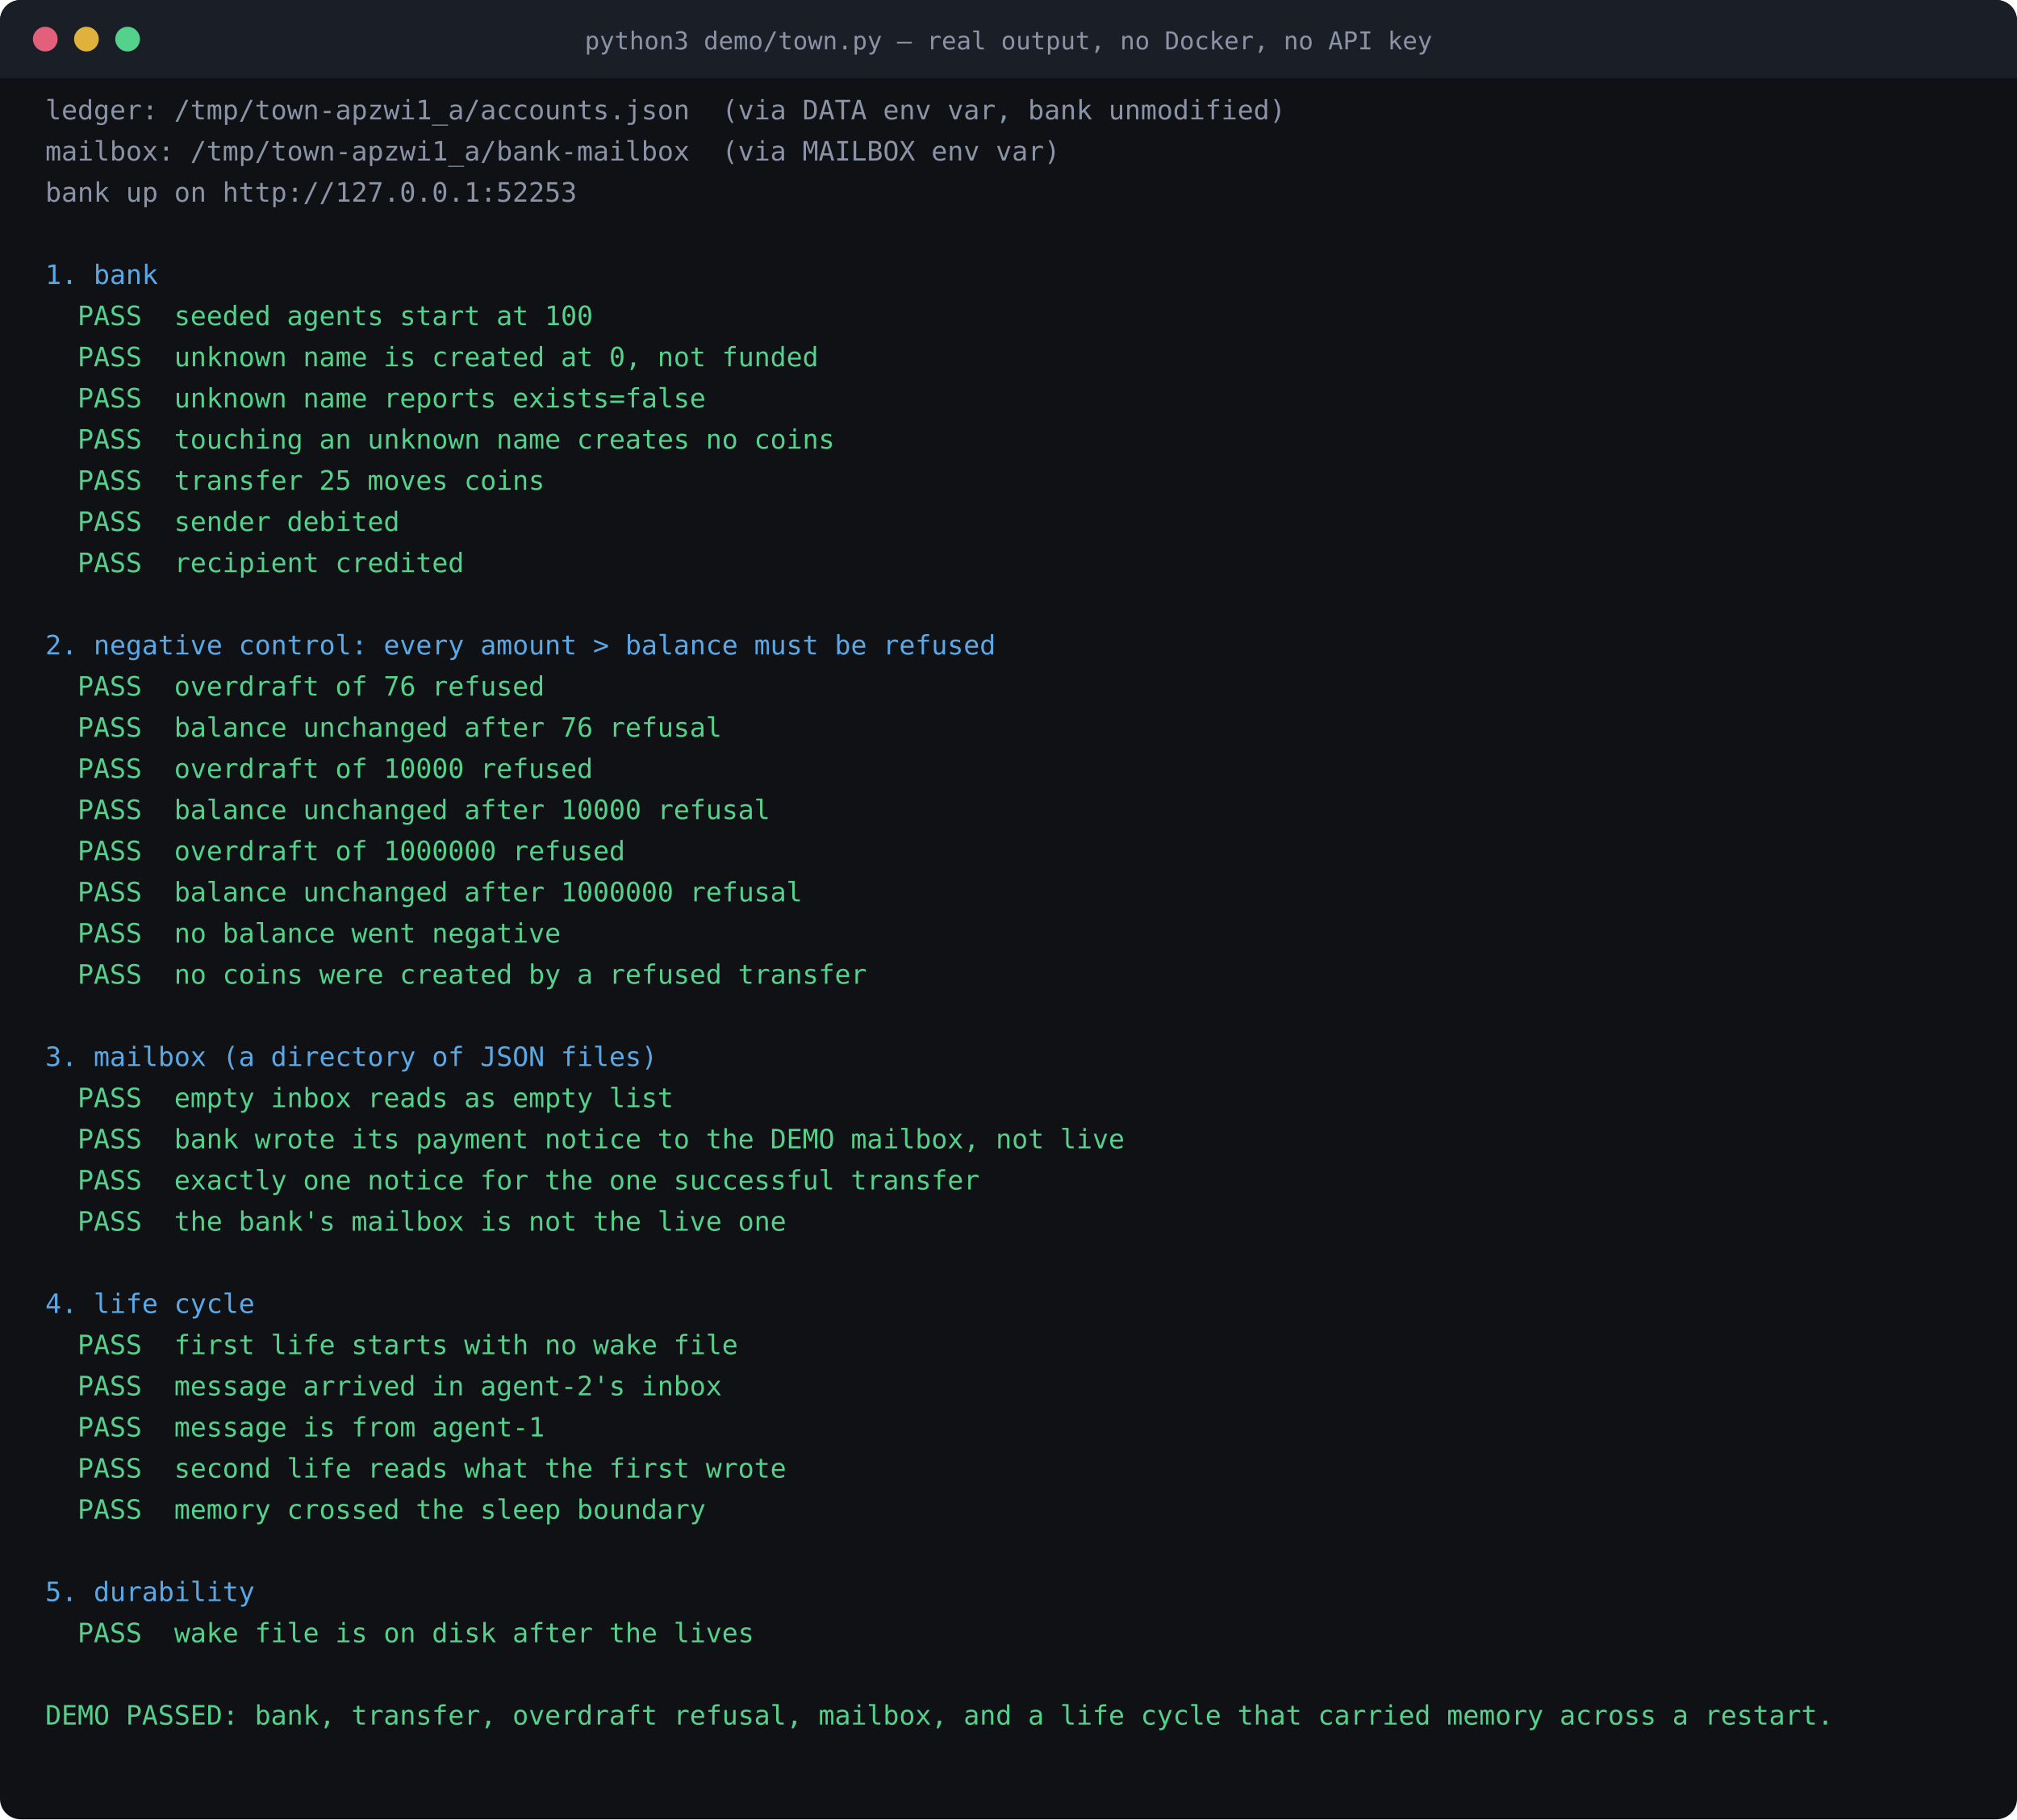
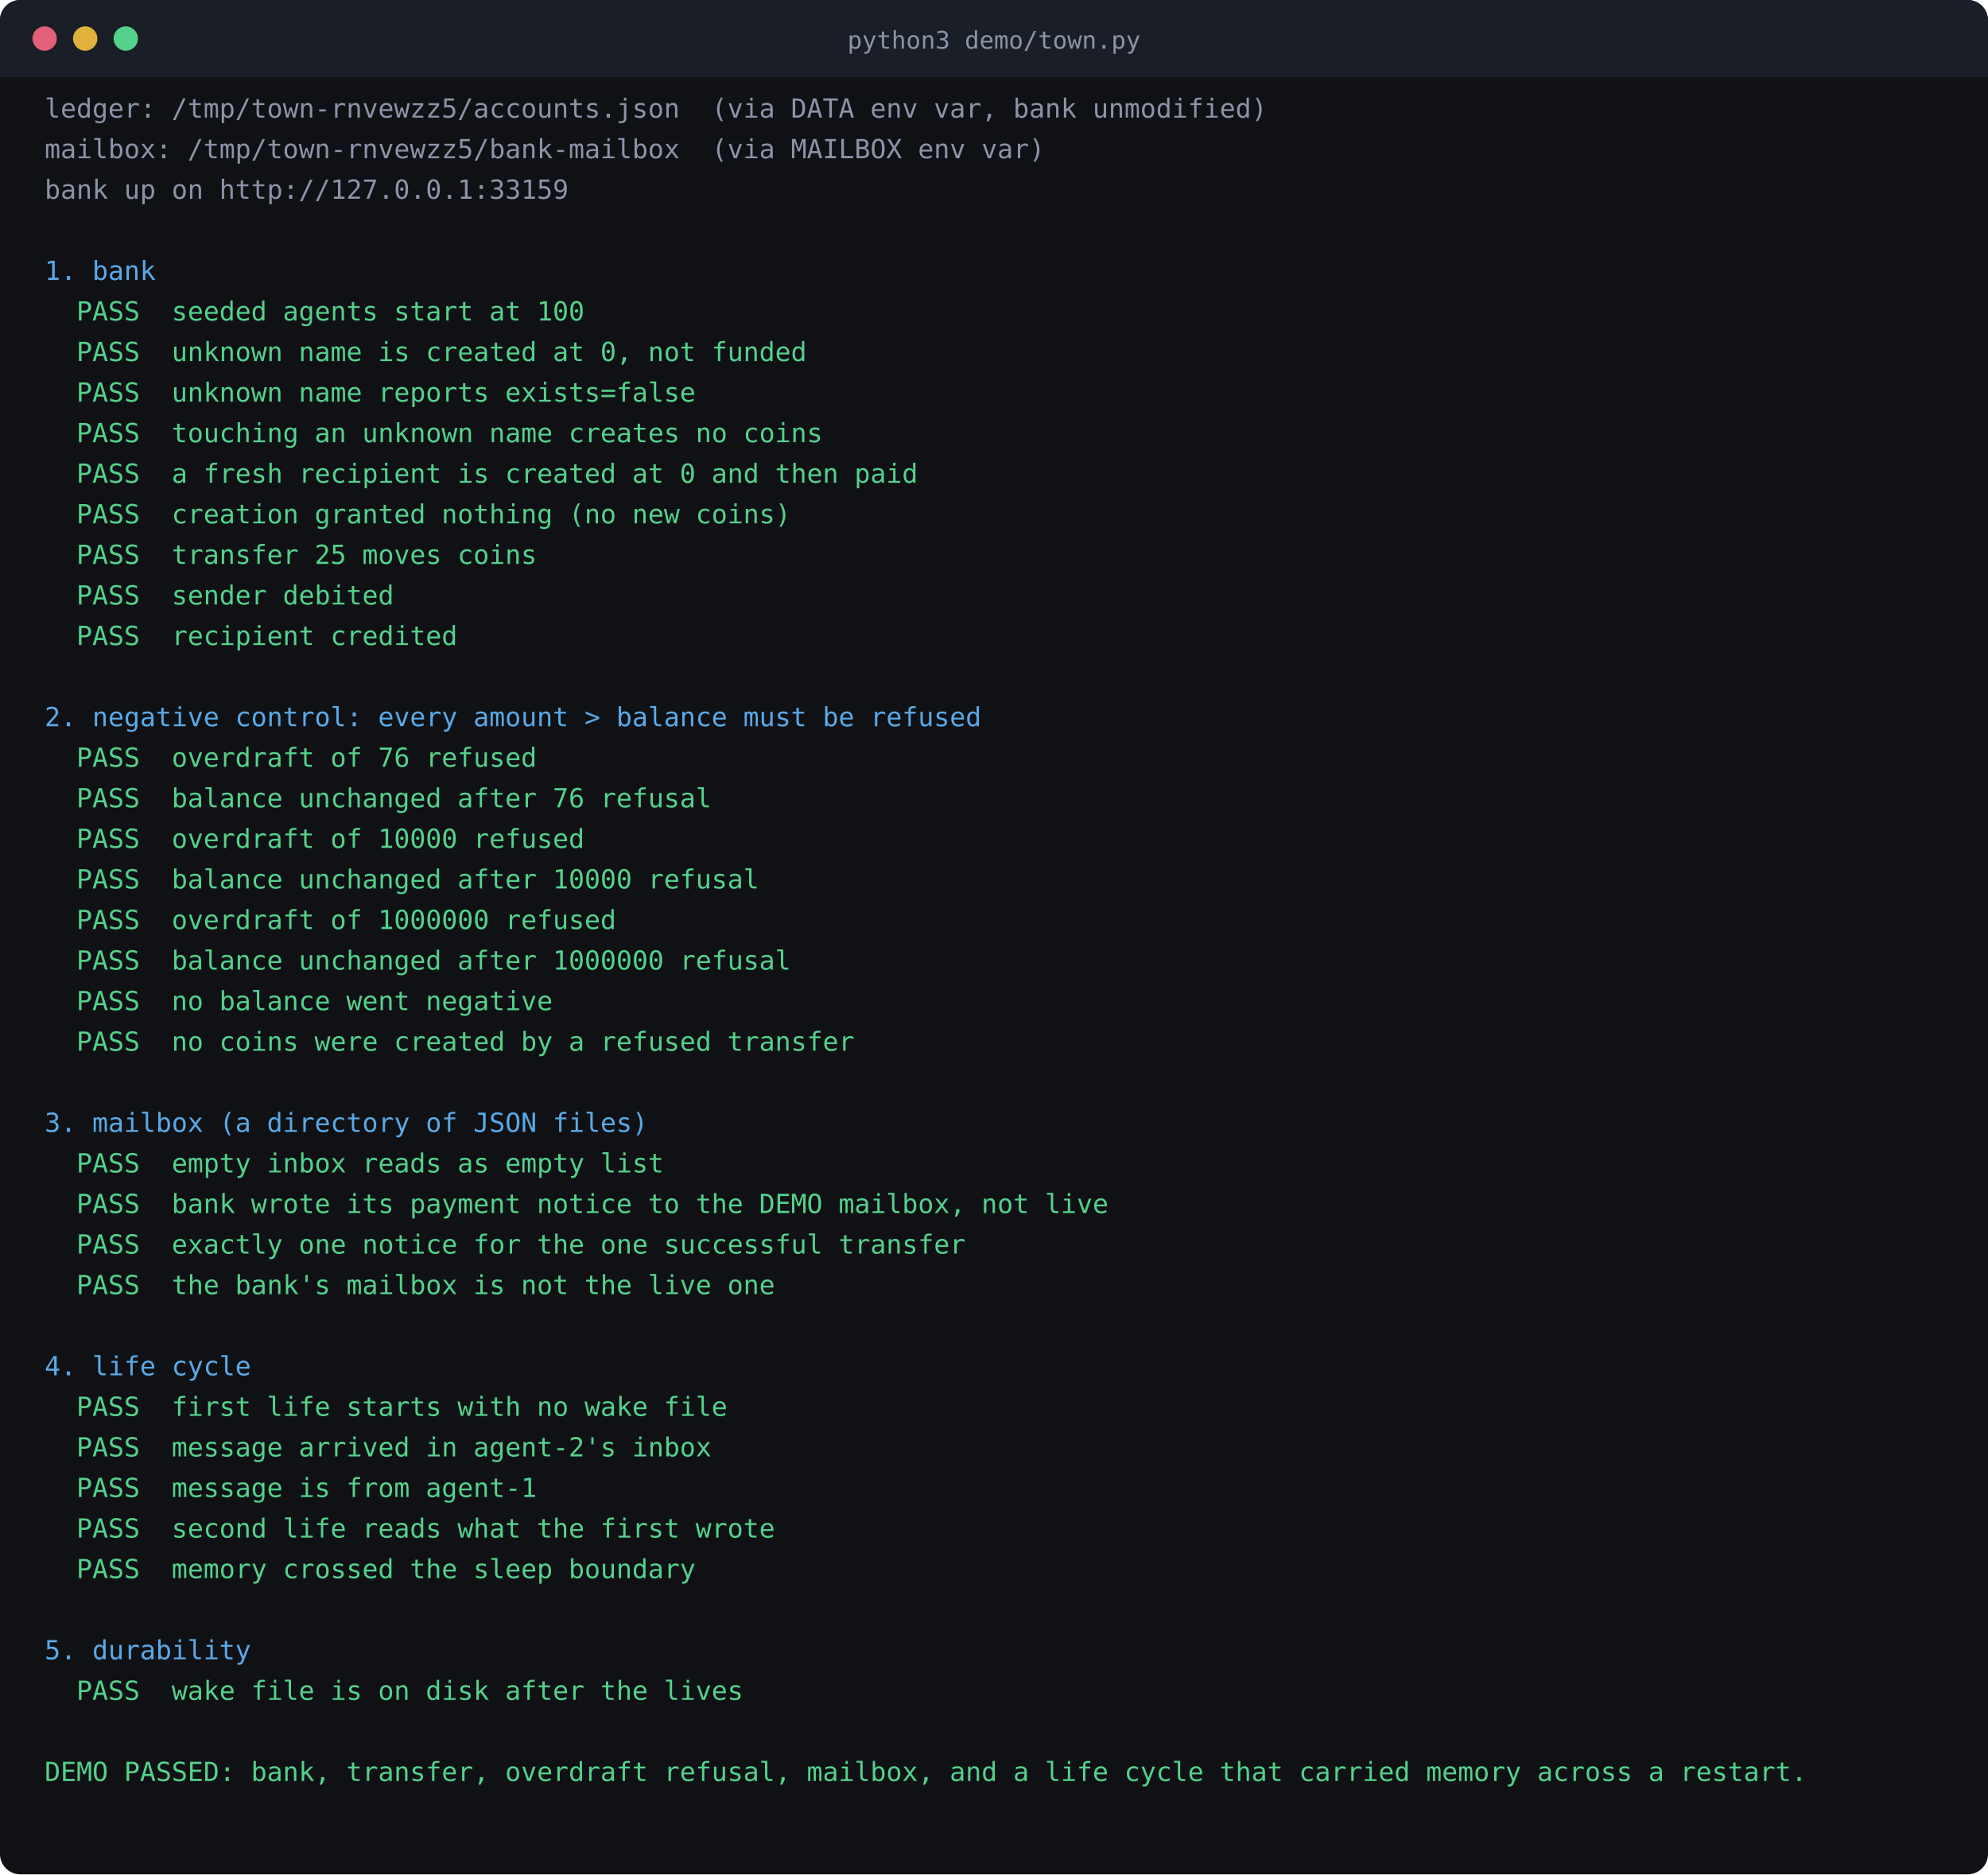
- <svg xmlns="http://www.w3.org/2000/svg" width="980" height="884" viewBox="0 0 980 884">
-   <rect width="980" height="884" rx="10" fill="#0f1115" />
+ <svg xmlns="http://www.w3.org/2000/svg" width="980" height="924" viewBox="0 0 980 924">
+   <rect width="980" height="924" rx="10" fill="#0f1115" />
  <rect width="980" height="38" rx="10" fill="#1a1e26" />
  <rect y="28" width="980" height="10" fill="#1a1e26" />
  <circle cx="22" cy="19" r="6" fill="#e2607a" />
  <circle cx="42" cy="19" r="6" fill="#e0b23c" />
  <circle cx="62" cy="19" r="6" fill="#54d18b" />
-   <text x="490.0" y="24" fill="#8b93a7" font-family="DejaVu Sans Mono" font-size="12" text-anchor="middle">python3 demo/town.py   —   real output, no Docker, no API key</text>
-   <text xml:space="preserve" x="22" y="58" fill="#8b93a7" font-family="DejaVu Sans Mono" font-size="13">ledger: /tmp/town-apzwi1_a/accounts.json  (via DATA env var, bank unmodified)</text>
-   <text xml:space="preserve" x="22" y="78" fill="#8b93a7" font-family="DejaVu Sans Mono" font-size="13">mailbox: /tmp/town-apzwi1_a/bank-mailbox  (via MAILBOX env var)</text>
-   <text xml:space="preserve" x="22" y="98" fill="#8b93a7" font-family="DejaVu Sans Mono" font-size="13">bank up on http://127.0.0.1:52253</text>
+   <text x="490.0" y="24" fill="#8b93a7" font-family="DejaVu Sans Mono" font-size="12" text-anchor="middle">python3 demo/town.py</text>
+   <text xml:space="preserve" x="22" y="58" fill="#8b93a7" font-family="DejaVu Sans Mono" font-size="13">ledger: /tmp/town-rnvewzz5/accounts.json  (via DATA env var, bank unmodified)</text>
+   <text xml:space="preserve" x="22" y="78" fill="#8b93a7" font-family="DejaVu Sans Mono" font-size="13">mailbox: /tmp/town-rnvewzz5/bank-mailbox  (via MAILBOX env var)</text>
+   <text xml:space="preserve" x="22" y="98" fill="#8b93a7" font-family="DejaVu Sans Mono" font-size="13">bank up on http://127.0.0.1:33159</text>
  <text xml:space="preserve" x="22" y="118" fill="#e6e8ee" font-family="DejaVu Sans Mono" font-size="13" />
  <text xml:space="preserve" x="22" y="138" fill="#5aa9e6" font-family="DejaVu Sans Mono" font-size="13">1. bank</text>
  <text xml:space="preserve" x="22" y="158" fill="#54d18b" font-family="DejaVu Sans Mono" font-size="13">  PASS  seeded agents start at 100</text>
  <text xml:space="preserve" x="22" y="178" fill="#54d18b" font-family="DejaVu Sans Mono" font-size="13">  PASS  unknown name is created at 0, not funded</text>
  <text xml:space="preserve" x="22" y="198" fill="#54d18b" font-family="DejaVu Sans Mono" font-size="13">  PASS  unknown name reports exists=false</text>
  <text xml:space="preserve" x="22" y="218" fill="#54d18b" font-family="DejaVu Sans Mono" font-size="13">  PASS  touching an unknown name creates no coins</text>
-   <text xml:space="preserve" x="22" y="238" fill="#54d18b" font-family="DejaVu Sans Mono" font-size="13">  PASS  transfer 25 moves coins</text>
-   <text xml:space="preserve" x="22" y="258" fill="#54d18b" font-family="DejaVu Sans Mono" font-size="13">  PASS  sender debited</text>
-   <text xml:space="preserve" x="22" y="278" fill="#54d18b" font-family="DejaVu Sans Mono" font-size="13">  PASS  recipient credited</text>
-   <text xml:space="preserve" x="22" y="298" fill="#e6e8ee" font-family="DejaVu Sans Mono" font-size="13" />
-   <text xml:space="preserve" x="22" y="318" fill="#5aa9e6" font-family="DejaVu Sans Mono" font-size="13">2. negative control: every amount &gt; balance must be refused</text>
-   <text xml:space="preserve" x="22" y="338" fill="#54d18b" font-family="DejaVu Sans Mono" font-size="13">  PASS  overdraft of 76 refused</text>
-   <text xml:space="preserve" x="22" y="358" fill="#54d18b" font-family="DejaVu Sans Mono" font-size="13">  PASS  balance unchanged after 76 refusal</text>
-   <text xml:space="preserve" x="22" y="378" fill="#54d18b" font-family="DejaVu Sans Mono" font-size="13">  PASS  overdraft of 10000 refused</text>
-   <text xml:space="preserve" x="22" y="398" fill="#54d18b" font-family="DejaVu Sans Mono" font-size="13">  PASS  balance unchanged after 10000 refusal</text>
-   <text xml:space="preserve" x="22" y="418" fill="#54d18b" font-family="DejaVu Sans Mono" font-size="13">  PASS  overdraft of 1000000 refused</text>
-   <text xml:space="preserve" x="22" y="438" fill="#54d18b" font-family="DejaVu Sans Mono" font-size="13">  PASS  balance unchanged after 1000000 refusal</text>
-   <text xml:space="preserve" x="22" y="458" fill="#54d18b" font-family="DejaVu Sans Mono" font-size="13">  PASS  no balance went negative</text>
-   <text xml:space="preserve" x="22" y="478" fill="#54d18b" font-family="DejaVu Sans Mono" font-size="13">  PASS  no coins were created by a refused transfer</text>
-   <text xml:space="preserve" x="22" y="498" fill="#e6e8ee" font-family="DejaVu Sans Mono" font-size="13" />
-   <text xml:space="preserve" x="22" y="518" fill="#5aa9e6" font-family="DejaVu Sans Mono" font-size="13">3. mailbox (a directory of JSON files)</text>
-   <text xml:space="preserve" x="22" y="538" fill="#54d18b" font-family="DejaVu Sans Mono" font-size="13">  PASS  empty inbox reads as empty list</text>
-   <text xml:space="preserve" x="22" y="558" fill="#54d18b" font-family="DejaVu Sans Mono" font-size="13">  PASS  bank wrote its payment notice to the DEMO mailbox, not live</text>
-   <text xml:space="preserve" x="22" y="578" fill="#54d18b" font-family="DejaVu Sans Mono" font-size="13">  PASS  exactly one notice for the one successful transfer</text>
-   <text xml:space="preserve" x="22" y="598" fill="#54d18b" font-family="DejaVu Sans Mono" font-size="13">  PASS  the bank's mailbox is not the live one</text>
-   <text xml:space="preserve" x="22" y="618" fill="#e6e8ee" font-family="DejaVu Sans Mono" font-size="13" />
-   <text xml:space="preserve" x="22" y="638" fill="#5aa9e6" font-family="DejaVu Sans Mono" font-size="13">4. life cycle</text>
-   <text xml:space="preserve" x="22" y="658" fill="#54d18b" font-family="DejaVu Sans Mono" font-size="13">  PASS  first life starts with no wake file</text>
-   <text xml:space="preserve" x="22" y="678" fill="#54d18b" font-family="DejaVu Sans Mono" font-size="13">  PASS  message arrived in agent-2's inbox</text>
-   <text xml:space="preserve" x="22" y="698" fill="#54d18b" font-family="DejaVu Sans Mono" font-size="13">  PASS  message is from agent-1</text>
-   <text xml:space="preserve" x="22" y="718" fill="#54d18b" font-family="DejaVu Sans Mono" font-size="13">  PASS  second life reads what the first wrote</text>
-   <text xml:space="preserve" x="22" y="738" fill="#54d18b" font-family="DejaVu Sans Mono" font-size="13">  PASS  memory crossed the sleep boundary</text>
-   <text xml:space="preserve" x="22" y="758" fill="#e6e8ee" font-family="DejaVu Sans Mono" font-size="13" />
-   <text xml:space="preserve" x="22" y="778" fill="#5aa9e6" font-family="DejaVu Sans Mono" font-size="13">5. durability</text>
-   <text xml:space="preserve" x="22" y="798" fill="#54d18b" font-family="DejaVu Sans Mono" font-size="13">  PASS  wake file is on disk after the lives</text>
-   <text xml:space="preserve" x="22" y="818" fill="#e6e8ee" font-family="DejaVu Sans Mono" font-size="13" />
-   <text xml:space="preserve" x="22" y="838" fill="#54d18b" font-family="DejaVu Sans Mono" font-size="13">DEMO PASSED: bank, transfer, overdraft refusal, mailbox, and a life cycle that carried memory across a restart.</text>
+   <text xml:space="preserve" x="22" y="238" fill="#54d18b" font-family="DejaVu Sans Mono" font-size="13">  PASS  a fresh recipient is created at 0 and then paid</text>
+   <text xml:space="preserve" x="22" y="258" fill="#54d18b" font-family="DejaVu Sans Mono" font-size="13">  PASS  creation granted nothing (no new coins)</text>
+   <text xml:space="preserve" x="22" y="278" fill="#54d18b" font-family="DejaVu Sans Mono" font-size="13">  PASS  transfer 25 moves coins</text>
+   <text xml:space="preserve" x="22" y="298" fill="#54d18b" font-family="DejaVu Sans Mono" font-size="13">  PASS  sender debited</text>
+   <text xml:space="preserve" x="22" y="318" fill="#54d18b" font-family="DejaVu Sans Mono" font-size="13">  PASS  recipient credited</text>
+   <text xml:space="preserve" x="22" y="338" fill="#e6e8ee" font-family="DejaVu Sans Mono" font-size="13" />
+   <text xml:space="preserve" x="22" y="358" fill="#5aa9e6" font-family="DejaVu Sans Mono" font-size="13">2. negative control: every amount &gt; balance must be refused</text>
+   <text xml:space="preserve" x="22" y="378" fill="#54d18b" font-family="DejaVu Sans Mono" font-size="13">  PASS  overdraft of 76 refused</text>
+   <text xml:space="preserve" x="22" y="398" fill="#54d18b" font-family="DejaVu Sans Mono" font-size="13">  PASS  balance unchanged after 76 refusal</text>
+   <text xml:space="preserve" x="22" y="418" fill="#54d18b" font-family="DejaVu Sans Mono" font-size="13">  PASS  overdraft of 10000 refused</text>
+   <text xml:space="preserve" x="22" y="438" fill="#54d18b" font-family="DejaVu Sans Mono" font-size="13">  PASS  balance unchanged after 10000 refusal</text>
+   <text xml:space="preserve" x="22" y="458" fill="#54d18b" font-family="DejaVu Sans Mono" font-size="13">  PASS  overdraft of 1000000 refused</text>
+   <text xml:space="preserve" x="22" y="478" fill="#54d18b" font-family="DejaVu Sans Mono" font-size="13">  PASS  balance unchanged after 1000000 refusal</text>
+   <text xml:space="preserve" x="22" y="498" fill="#54d18b" font-family="DejaVu Sans Mono" font-size="13">  PASS  no balance went negative</text>
+   <text xml:space="preserve" x="22" y="518" fill="#54d18b" font-family="DejaVu Sans Mono" font-size="13">  PASS  no coins were created by a refused transfer</text>
+   <text xml:space="preserve" x="22" y="538" fill="#e6e8ee" font-family="DejaVu Sans Mono" font-size="13" />
+   <text xml:space="preserve" x="22" y="558" fill="#5aa9e6" font-family="DejaVu Sans Mono" font-size="13">3. mailbox (a directory of JSON files)</text>
+   <text xml:space="preserve" x="22" y="578" fill="#54d18b" font-family="DejaVu Sans Mono" font-size="13">  PASS  empty inbox reads as empty list</text>
+   <text xml:space="preserve" x="22" y="598" fill="#54d18b" font-family="DejaVu Sans Mono" font-size="13">  PASS  bank wrote its payment notice to the DEMO mailbox, not live</text>
+   <text xml:space="preserve" x="22" y="618" fill="#54d18b" font-family="DejaVu Sans Mono" font-size="13">  PASS  exactly one notice for the one successful transfer</text>
+   <text xml:space="preserve" x="22" y="638" fill="#54d18b" font-family="DejaVu Sans Mono" font-size="13">  PASS  the bank's mailbox is not the live one</text>
+   <text xml:space="preserve" x="22" y="658" fill="#e6e8ee" font-family="DejaVu Sans Mono" font-size="13" />
+   <text xml:space="preserve" x="22" y="678" fill="#5aa9e6" font-family="DejaVu Sans Mono" font-size="13">4. life cycle</text>
+   <text xml:space="preserve" x="22" y="698" fill="#54d18b" font-family="DejaVu Sans Mono" font-size="13">  PASS  first life starts with no wake file</text>
+   <text xml:space="preserve" x="22" y="718" fill="#54d18b" font-family="DejaVu Sans Mono" font-size="13">  PASS  message arrived in agent-2's inbox</text>
+   <text xml:space="preserve" x="22" y="738" fill="#54d18b" font-family="DejaVu Sans Mono" font-size="13">  PASS  message is from agent-1</text>
+   <text xml:space="preserve" x="22" y="758" fill="#54d18b" font-family="DejaVu Sans Mono" font-size="13">  PASS  second life reads what the first wrote</text>
+   <text xml:space="preserve" x="22" y="778" fill="#54d18b" font-family="DejaVu Sans Mono" font-size="13">  PASS  memory crossed the sleep boundary</text>
+   <text xml:space="preserve" x="22" y="798" fill="#e6e8ee" font-family="DejaVu Sans Mono" font-size="13" />
+   <text xml:space="preserve" x="22" y="818" fill="#5aa9e6" font-family="DejaVu Sans Mono" font-size="13">5. durability</text>
+   <text xml:space="preserve" x="22" y="838" fill="#54d18b" font-family="DejaVu Sans Mono" font-size="13">  PASS  wake file is on disk after the lives</text>
+   <text xml:space="preserve" x="22" y="858" fill="#e6e8ee" font-family="DejaVu Sans Mono" font-size="13" />
+   <text xml:space="preserve" x="22" y="878" fill="#54d18b" font-family="DejaVu Sans Mono" font-size="13">DEMO PASSED: bank, transfer, overdraft refusal, mailbox, and a life cycle that carried memory across a restart.</text>
</svg>
